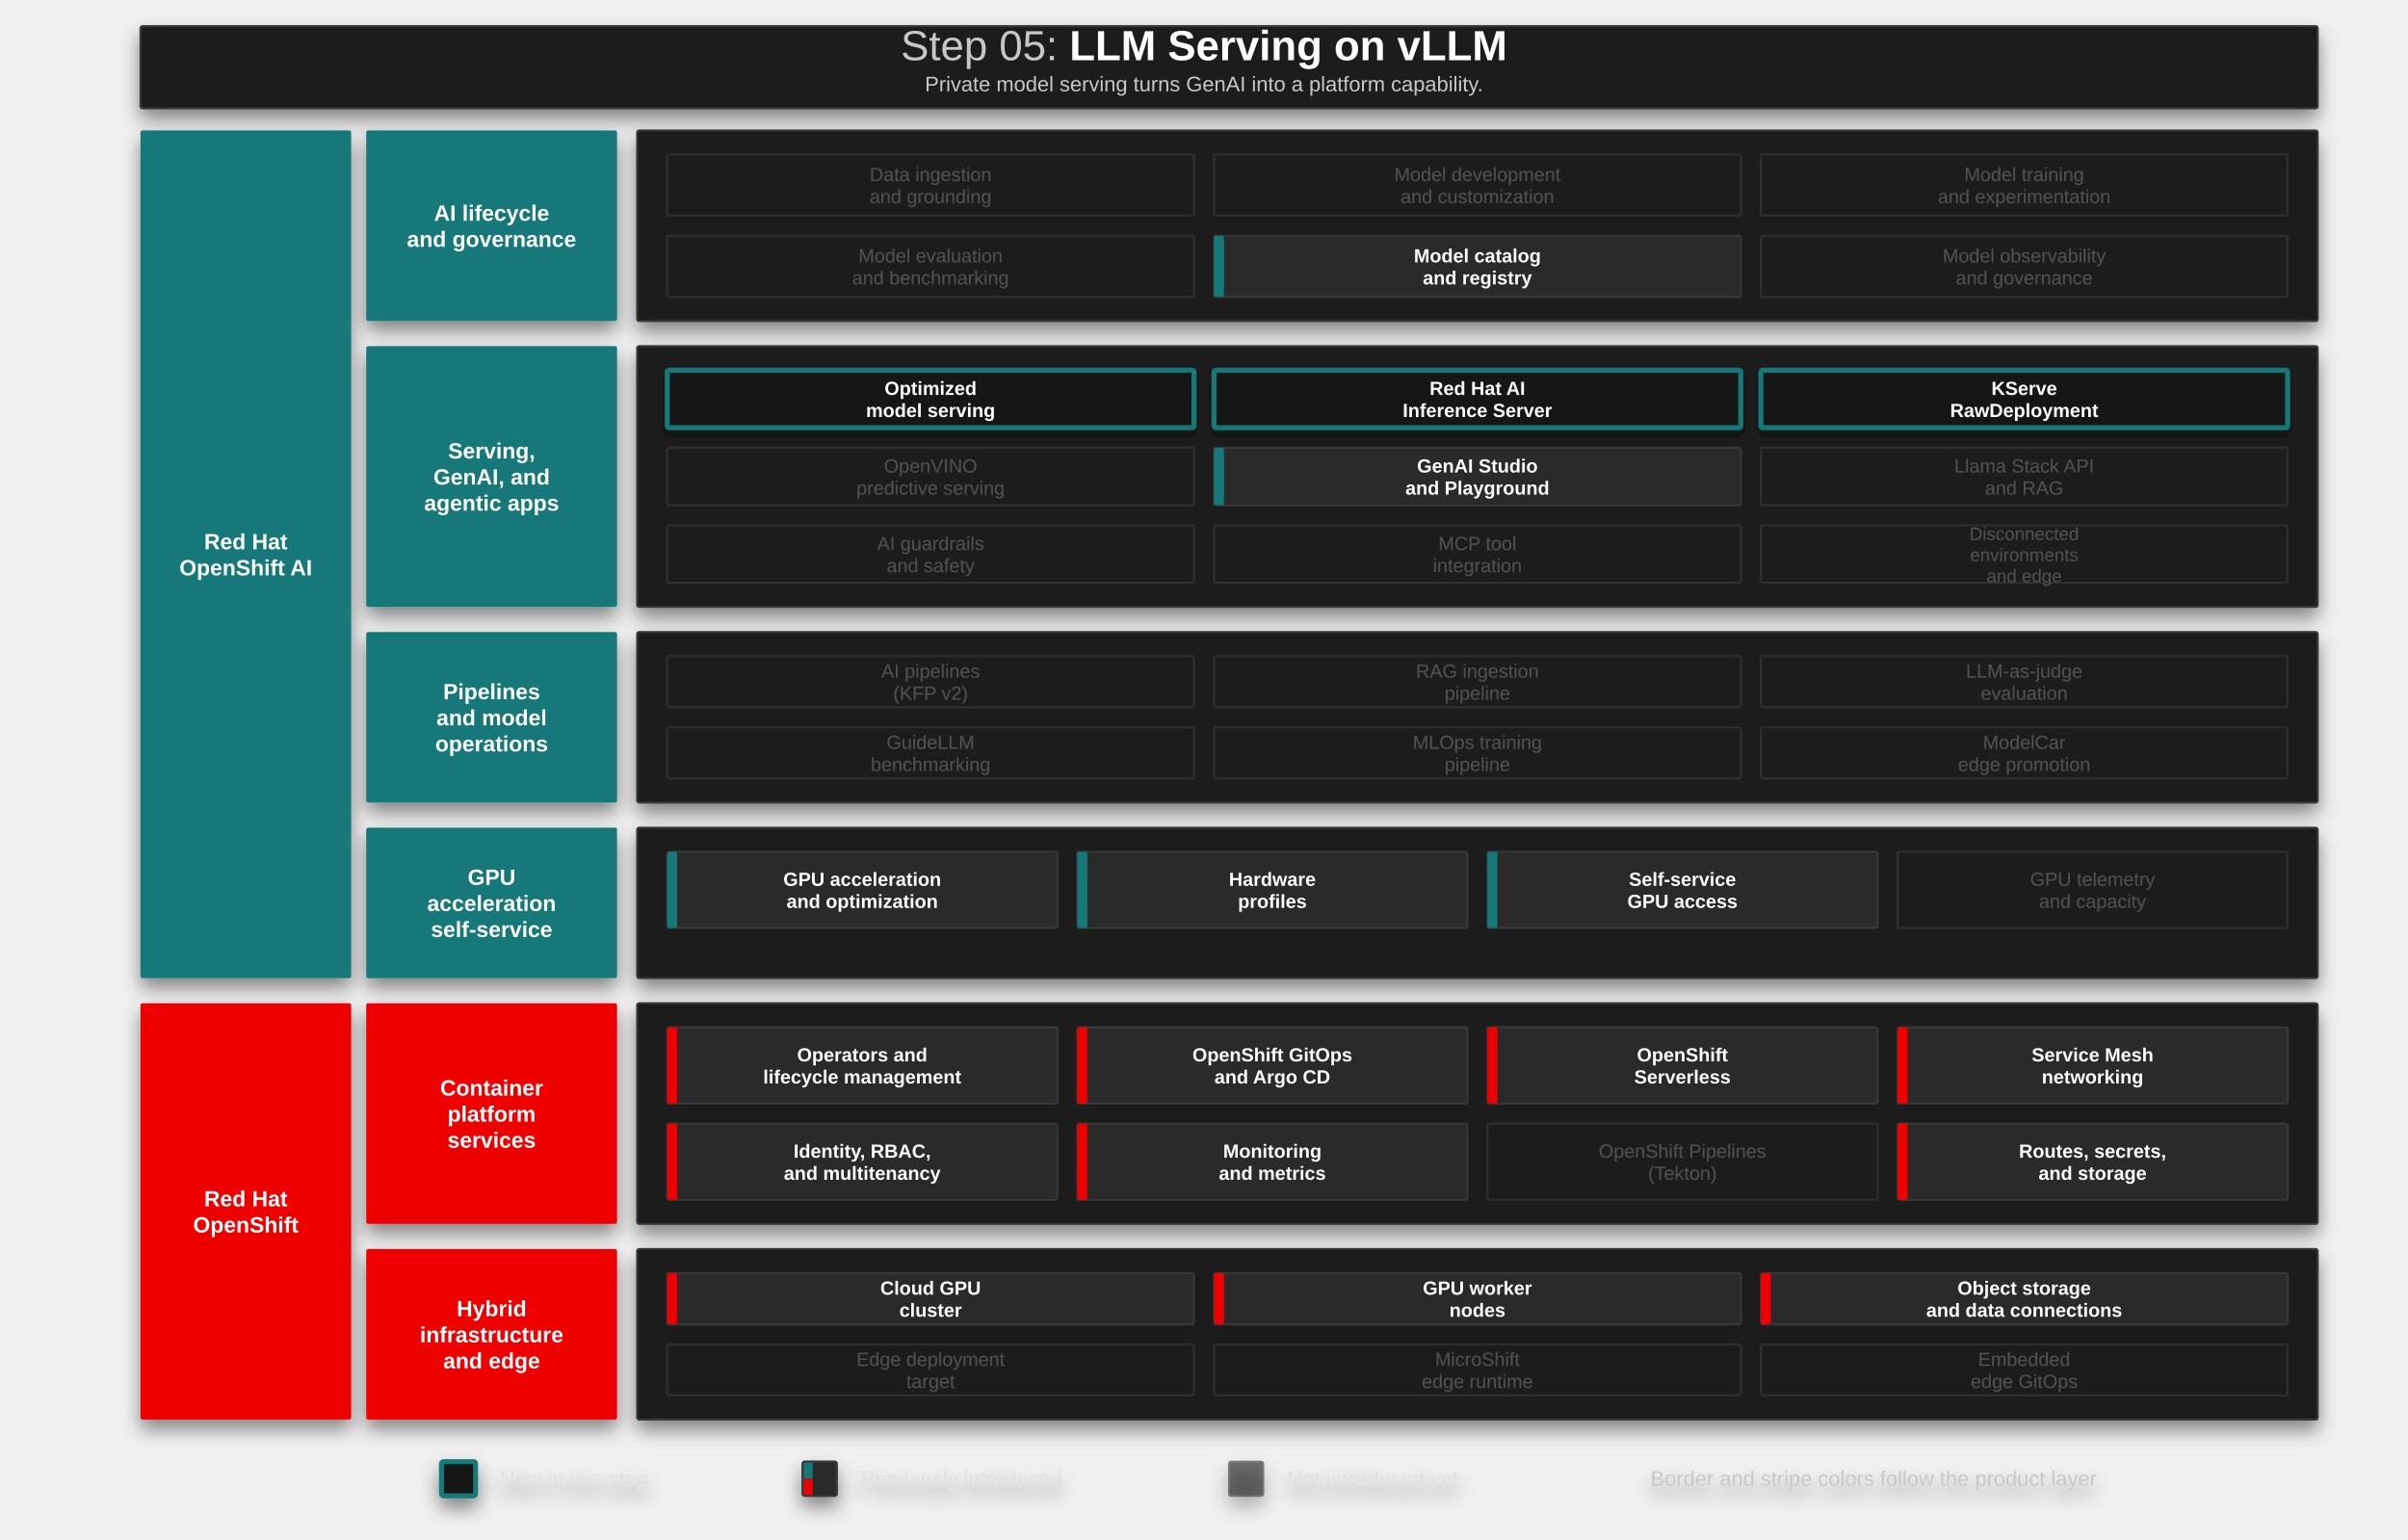
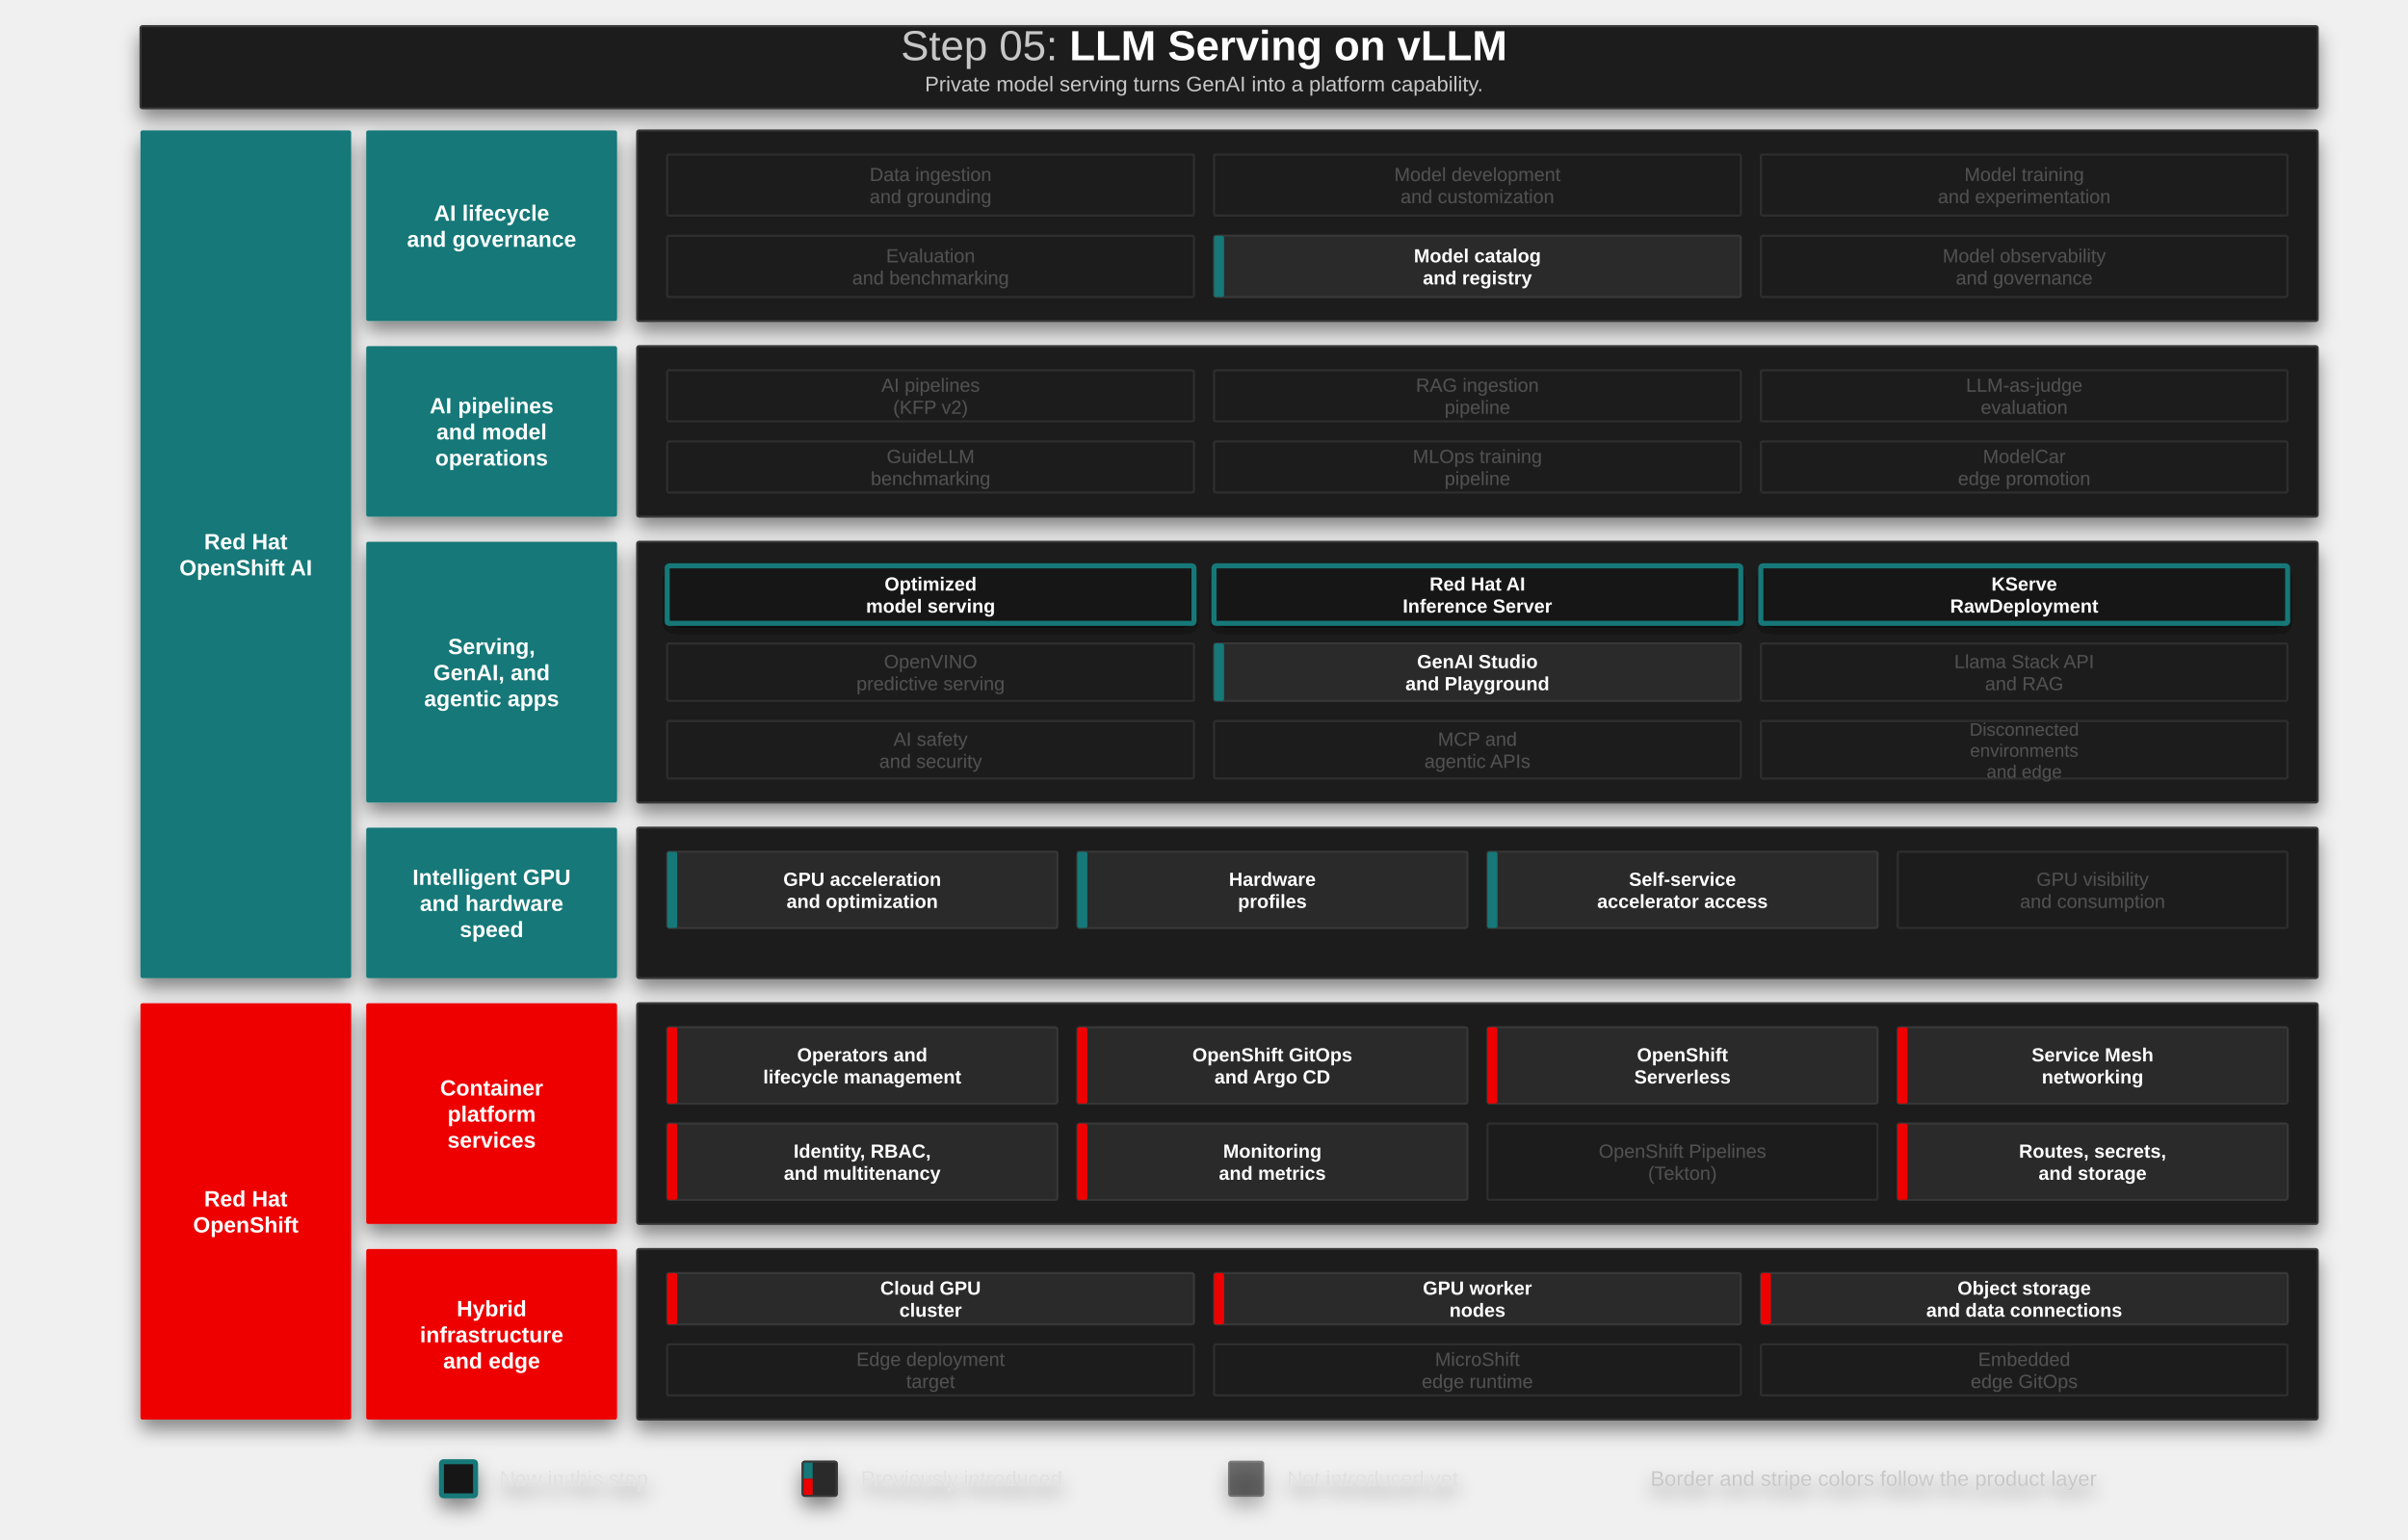
<svg xmlns="http://www.w3.org/2000/svg" width="2400" height="1535" viewBox="0 0 2400 1535" role="img" aria-labelledby="title desc">
  <style>.display{font-family:'Red Hat Display','Arial',sans-serif}.body{font-family:'Red Hat Text','Arial',sans-serif}</style>
  <defs>
    <filter id="lift" x="-20%" y="-20%" width="140%" height="140%">
      <feDropShadow dx="0" dy="6" stdDeviation="5" flood-color="#000" flood-opacity="0.55" />
    </filter>
    <filter id="panelShadow" x="-8%" y="-8%" width="116%" height="116%">
      <feDropShadow dx="0" dy="10" stdDeviation="9" flood-color="#000" flood-opacity="0.45" />
    </filter>
  </defs>
  <g filter="url(#panelShadow)">
    <rect x="140" y="26" width="2170" height="82" rx="2" fill="#1f1f1f" stroke="#383838" stroke-width="2" />
    <text x="1200.0" y="60" class="display" font-size="42" fill="#ffffff" font-weight="700" text-anchor="middle">
      <tspan fill="#c7c7c7" font-weight="500">Step 05:</tspan> LLM Serving on vLLM</text>
    <text x="1200.0" y="91" class="body" font-size="21" fill="#c7c7c7" text-anchor="middle">Private model serving turns GenAI into a platform capability.</text>
    <rect x="140" y="130" width="210" height="845" rx="2" fill="#147878" stroke="#147878" stroke-width="0" />
    <text x="245.0" y="547.5" class="body" font-size="22" fill="#ffffff" font-weight="700" text-anchor="middle">Red Hat</text>
    <text x="245.0" y="573.5" class="body" font-size="22" fill="#ffffff" font-weight="700" text-anchor="middle">OpenShift AI</text>
    <rect x="140" y="1000" width="210" height="415" rx="2" fill="#ee0000" stroke="#ee0000" stroke-width="0" />
    <text x="245.0" y="1202.5" class="body" font-size="22" fill="#ffffff" font-weight="700" text-anchor="middle">Red Hat</text>
    <text x="245.0" y="1228.5" class="body" font-size="22" fill="#ffffff" font-weight="700" text-anchor="middle">OpenShift</text>
    <rect x="365" y="130" width="250" height="190" rx="2" fill="#147878" stroke="#147878" stroke-width="0" />
    <text x="490.0" y="220.0" class="body" font-size="22" fill="#ffffff" font-weight="700" text-anchor="middle">AI lifecycle</text>
    <text x="490.0" y="246.0" class="body" font-size="22" fill="#ffffff" font-weight="700" text-anchor="middle">and governance</text>
    <rect x="635" y="130" width="1675" height="190" rx="2" fill="#1f1f1f" stroke="#383838" stroke-width="2" />
    <g opacity="0.62">
      <rect x="665.0" y="154.0" width="525.0" height="61.0" rx="2" fill="#1f1f1f" stroke="#383838" stroke-width="2.0" />
      <text x="927.5" y="180.5" class="body" font-size="19" fill="#707070" font-weight="450" text-anchor="middle">Data ingestion</text>
      <text x="927.5" y="202.5" class="body" font-size="19" fill="#707070" font-weight="450" text-anchor="middle">and grounding</text>
    </g>
    <g opacity="0.62">
      <rect x="1210.0" y="154.0" width="525.0" height="61.0" rx="2" fill="#1f1f1f" stroke="#383838" stroke-width="2.0" />
      <text x="1472.5" y="180.5" class="body" font-size="19" fill="#707070" font-weight="450" text-anchor="middle">Model development</text>
      <text x="1472.5" y="202.5" class="body" font-size="19" fill="#707070" font-weight="450" text-anchor="middle">and customization</text>
    </g>
    <g opacity="0.62">
      <rect x="1755.0" y="154.0" width="525.0" height="61.0" rx="2" fill="#1f1f1f" stroke="#383838" stroke-width="2.0" />
      <text x="2017.5" y="180.5" class="body" font-size="19" fill="#707070" font-weight="450" text-anchor="middle">Model training</text>
      <text x="2017.5" y="202.5" class="body" font-size="19" fill="#707070" font-weight="450" text-anchor="middle">and experimentation</text>
    </g>
    <g opacity="0.62">
      <rect x="665.0" y="235.0" width="525.0" height="61.0" rx="2" fill="#1f1f1f" stroke="#383838" stroke-width="2.0" />
-       <text x="927.5" y="261.5" class="body" font-size="19" fill="#707070" font-weight="450" text-anchor="middle">Model evaluation</text>
+       <text x="927.5" y="261.5" class="body" font-size="19" fill="#707070" font-weight="450" text-anchor="middle">Evaluation</text>
      <text x="927.5" y="283.5" class="body" font-size="19" fill="#707070" font-weight="450" text-anchor="middle">and benchmarking</text>
    </g>
    <g>
      <rect x="1210.0" y="235.0" width="525.0" height="61.0" rx="2" fill="#292929" stroke="#383838" stroke-width="2.0" />
      <rect x="1210.0" y="235.0" width="10" height="61.0" rx="2" fill="#147878" stroke="#147878" stroke-width="0" />
      <text x="1472.5" y="261.5" class="body" font-size="19" fill="#ffffff" font-weight="550" text-anchor="middle">Model catalog</text>
      <text x="1472.5" y="283.5" class="body" font-size="19" fill="#ffffff" font-weight="550" text-anchor="middle">and registry</text>
    </g>
    <g opacity="0.62">
      <rect x="1755.0" y="235.0" width="525.0" height="61.0" rx="2" fill="#1f1f1f" stroke="#383838" stroke-width="2.0" />
      <text x="2017.5" y="261.5" class="body" font-size="19" fill="#707070" font-weight="450" text-anchor="middle">Model observability</text>
      <text x="2017.5" y="283.5" class="body" font-size="19" fill="#707070" font-weight="450" text-anchor="middle">and governance</text>
    </g>
-     <rect x="365" y="345" width="250" height="260" rx="2" fill="#147878" stroke="#147878" stroke-width="0" />
-     <text x="490.0" y="457.0" class="body" font-size="22" fill="#ffffff" font-weight="700" text-anchor="middle">Serving,</text>
-     <text x="490.0" y="483.0" class="body" font-size="22" fill="#ffffff" font-weight="700" text-anchor="middle">GenAI, and</text>
-     <text x="490.0" y="509.0" class="body" font-size="22" fill="#ffffff" font-weight="700" text-anchor="middle">agentic apps</text>
-     <rect x="635" y="345" width="1675" height="260" rx="2" fill="#1f1f1f" stroke="#383838" stroke-width="2" />
+     <rect x="365" y="345" width="250" height="170" rx="2" fill="#147878" stroke="#147878" stroke-width="0" />
+     <text x="490.0" y="412.0" class="body" font-size="22" fill="#ffffff" font-weight="700" text-anchor="middle">AI pipelines</text>
+     <text x="490.0" y="438.0" class="body" font-size="22" fill="#ffffff" font-weight="700" text-anchor="middle">and model</text>
+     <text x="490.0" y="464.0" class="body" font-size="22" fill="#ffffff" font-weight="700" text-anchor="middle">operations</text>
+     <rect x="635" y="345" width="1675" height="170" rx="2" fill="#1f1f1f" stroke="#383838" stroke-width="2" />
+     <g opacity="0.62">
+       <rect x="665.0" y="369.0" width="525.0" height="51.0" rx="2" fill="#1f1f1f" stroke="#383838" stroke-width="2.0" />
+       <text x="927.5" y="390.5" class="body" font-size="19" fill="#707070" font-weight="450" text-anchor="middle">AI pipelines</text>
+       <text x="927.5" y="412.5" class="body" font-size="19" fill="#707070" font-weight="450" text-anchor="middle">(KFP v2)</text>
+     </g>
+     <g opacity="0.62">
+       <rect x="1210.0" y="369.0" width="525.0" height="51.0" rx="2" fill="#1f1f1f" stroke="#383838" stroke-width="2.0" />
+       <text x="1472.5" y="390.5" class="body" font-size="19" fill="#707070" font-weight="450" text-anchor="middle">RAG ingestion</text>
+       <text x="1472.5" y="412.5" class="body" font-size="19" fill="#707070" font-weight="450" text-anchor="middle">pipeline</text>
+     </g>
+     <g opacity="0.62">
+       <rect x="1755.0" y="369.0" width="525.0" height="51.0" rx="2" fill="#1f1f1f" stroke="#383838" stroke-width="2.0" />
+       <text x="2017.5" y="390.5" class="body" font-size="19" fill="#707070" font-weight="450" text-anchor="middle">LLM-as-judge</text>
+       <text x="2017.5" y="412.5" class="body" font-size="19" fill="#707070" font-weight="450" text-anchor="middle">evaluation</text>
+     </g>
+     <g opacity="0.62">
+       <rect x="665.0" y="440.0" width="525.0" height="51.0" rx="2" fill="#1f1f1f" stroke="#383838" stroke-width="2.0" />
+       <text x="927.5" y="461.5" class="body" font-size="19" fill="#707070" font-weight="450" text-anchor="middle">GuideLLM</text>
+       <text x="927.5" y="483.5" class="body" font-size="19" fill="#707070" font-weight="450" text-anchor="middle">benchmarking</text>
+     </g>
+     <g opacity="0.62">
+       <rect x="1210.0" y="440.0" width="525.0" height="51.0" rx="2" fill="#1f1f1f" stroke="#383838" stroke-width="2.0" />
+       <text x="1472.5" y="461.5" class="body" font-size="19" fill="#707070" font-weight="450" text-anchor="middle">MLOps training</text>
+       <text x="1472.5" y="483.5" class="body" font-size="19" fill="#707070" font-weight="450" text-anchor="middle">pipeline</text>
+     </g>
+     <g opacity="0.62">
+       <rect x="1755.0" y="440.0" width="525.0" height="51.0" rx="2" fill="#1f1f1f" stroke="#383838" stroke-width="2.0" />
+       <text x="2017.5" y="461.5" class="body" font-size="19" fill="#707070" font-weight="450" text-anchor="middle">ModelCar</text>
+       <text x="2017.5" y="483.5" class="body" font-size="19" fill="#707070" font-weight="450" text-anchor="middle">edge promotion</text>
+     </g>
+     <rect x="365" y="540" width="250" height="260" rx="2" fill="#147878" stroke="#147878" stroke-width="0" />
+     <text x="490.0" y="652.0" class="body" font-size="22" fill="#ffffff" font-weight="700" text-anchor="middle">Serving,</text>
+     <text x="490.0" y="678.0" class="body" font-size="22" fill="#ffffff" font-weight="700" text-anchor="middle">GenAI, and</text>
+     <text x="490.0" y="704.0" class="body" font-size="22" fill="#ffffff" font-weight="700" text-anchor="middle">agentic apps</text>
+     <rect x="635" y="540" width="1675" height="260" rx="2" fill="#1f1f1f" stroke="#383838" stroke-width="2" />
    <g filter="url(#lift)">
-       <rect x="665.0" y="369.0" width="525.0" height="57.333" rx="2" fill="#151515" stroke="#147878" stroke-width="5.0" />
-       <text x="927.5" y="393.667" class="body" font-size="19" fill="#ffffff" font-weight="700" text-anchor="middle">Optimized</text>
-       <text x="927.5" y="415.667" class="body" font-size="19" fill="#ffffff" font-weight="700" text-anchor="middle">model serving</text>
+       <rect x="665.0" y="564.0" width="525.0" height="57.333" rx="2" fill="#151515" stroke="#147878" stroke-width="5.0" />
+       <text x="927.5" y="588.667" class="body" font-size="19" fill="#ffffff" font-weight="700" text-anchor="middle">Optimized</text>
+       <text x="927.5" y="610.667" class="body" font-size="19" fill="#ffffff" font-weight="700" text-anchor="middle">model serving</text>
    </g>
    <g filter="url(#lift)">
-       <rect x="1210.0" y="369.0" width="525.0" height="57.333" rx="2" fill="#151515" stroke="#147878" stroke-width="5.0" />
-       <text x="1472.5" y="393.667" class="body" font-size="19" fill="#ffffff" font-weight="700" text-anchor="middle">Red Hat AI</text>
-       <text x="1472.5" y="415.667" class="body" font-size="19" fill="#ffffff" font-weight="700" text-anchor="middle">Inference Server</text>
+       <rect x="1210.0" y="564.0" width="525.0" height="57.333" rx="2" fill="#151515" stroke="#147878" stroke-width="5.0" />
+       <text x="1472.5" y="588.667" class="body" font-size="19" fill="#ffffff" font-weight="700" text-anchor="middle">Red Hat AI</text>
+       <text x="1472.5" y="610.667" class="body" font-size="19" fill="#ffffff" font-weight="700" text-anchor="middle">Inference Server</text>
    </g>
    <g filter="url(#lift)">
-       <rect x="1755.0" y="369.0" width="525.0" height="57.333" rx="2" fill="#151515" stroke="#147878" stroke-width="5.0" />
-       <text x="2017.5" y="393.667" class="body" font-size="19" fill="#ffffff" font-weight="700" text-anchor="middle">KServe</text>
-       <text x="2017.5" y="415.667" class="body" font-size="19" fill="#ffffff" font-weight="700" text-anchor="middle">RawDeployment</text>
-     </g>
-     <g opacity="0.62">
-       <rect x="665.0" y="446.333" width="525.0" height="57.333" rx="2" fill="#1f1f1f" stroke="#383838" stroke-width="2.0" />
-       <text x="927.5" y="471" class="body" font-size="19" fill="#707070" font-weight="450" text-anchor="middle">OpenVINO</text>
-       <text x="927.5" y="493" class="body" font-size="19" fill="#707070" font-weight="450" text-anchor="middle">predictive serving</text>
-     </g>
-     <g>
-       <rect x="1210.0" y="446.333" width="525.0" height="57.333" rx="2" fill="#292929" stroke="#383838" stroke-width="2.0" />
-       <rect x="1210.0" y="446.333" width="10" height="57.333" rx="2" fill="#147878" stroke="#147878" stroke-width="0" />
-       <text x="1472.5" y="471" class="body" font-size="19" fill="#ffffff" font-weight="550" text-anchor="middle">GenAI Studio</text>
-       <text x="1472.5" y="493" class="body" font-size="19" fill="#ffffff" font-weight="550" text-anchor="middle">and Playground</text>
-     </g>
-     <g opacity="0.62">
-       <rect x="1755.0" y="446.333" width="525.0" height="57.333" rx="2" fill="#1f1f1f" stroke="#383838" stroke-width="2.0" />
-       <text x="2017.5" y="471" class="body" font-size="19" fill="#707070" font-weight="450" text-anchor="middle">Llama Stack API</text>
-       <text x="2017.5" y="493" class="body" font-size="19" fill="#707070" font-weight="450" text-anchor="middle">and RAG</text>
-     </g>
-     <g opacity="0.62">
-       <rect x="665.0" y="523.667" width="525.0" height="57.333" rx="2" fill="#1f1f1f" stroke="#383838" stroke-width="2.0" />
-       <text x="927.5" y="548.333" class="body" font-size="19" fill="#707070" font-weight="450" text-anchor="middle">AI guardrails</text>
-       <text x="927.5" y="570.333" class="body" font-size="19" fill="#707070" font-weight="450" text-anchor="middle">and safety</text>
-     </g>
-     <g opacity="0.62">
-       <rect x="1210.0" y="523.667" width="525.0" height="57.333" rx="2" fill="#1f1f1f" stroke="#383838" stroke-width="2.0" />
-       <text x="1472.5" y="548.333" class="body" font-size="19" fill="#707070" font-weight="450" text-anchor="middle">MCP tool</text>
-       <text x="1472.5" y="570.333" class="body" font-size="19" fill="#707070" font-weight="450" text-anchor="middle">integration</text>
-     </g>
-     <g opacity="0.62">
-       <rect x="1755.0" y="523.667" width="525.0" height="57.333" rx="2" fill="#1f1f1f" stroke="#383838" stroke-width="2.0" />
-       <text x="2017.5" y="538.333" class="body" font-size="18" fill="#707070" font-weight="450" text-anchor="middle">Disconnected</text>
-       <text x="2017.5" y="559.333" class="body" font-size="18" fill="#707070" font-weight="450" text-anchor="middle">environments</text>
-       <text x="2017.5" y="580.333" class="body" font-size="18" fill="#707070" font-weight="450" text-anchor="middle">and edge</text>
-     </g>
-     <rect x="365" y="630" width="250" height="170" rx="2" fill="#147878" stroke="#147878" stroke-width="0" />
-     <text x="490.0" y="697.0" class="body" font-size="22" fill="#ffffff" font-weight="700" text-anchor="middle">Pipelines</text>
-     <text x="490.0" y="723.0" class="body" font-size="22" fill="#ffffff" font-weight="700" text-anchor="middle">and model</text>
-     <text x="490.0" y="749.0" class="body" font-size="22" fill="#ffffff" font-weight="700" text-anchor="middle">operations</text>
-     <rect x="635" y="630" width="1675" height="170" rx="2" fill="#1f1f1f" stroke="#383838" stroke-width="2" />
-     <g opacity="0.62">
-       <rect x="665.0" y="654.0" width="525.0" height="51.0" rx="2" fill="#1f1f1f" stroke="#383838" stroke-width="2.0" />
-       <text x="927.5" y="675.5" class="body" font-size="19" fill="#707070" font-weight="450" text-anchor="middle">AI pipelines</text>
-       <text x="927.5" y="697.5" class="body" font-size="19" fill="#707070" font-weight="450" text-anchor="middle">(KFP v2)</text>
-     </g>
-     <g opacity="0.62">
-       <rect x="1210.0" y="654.0" width="525.0" height="51.0" rx="2" fill="#1f1f1f" stroke="#383838" stroke-width="2.0" />
-       <text x="1472.5" y="675.5" class="body" font-size="19" fill="#707070" font-weight="450" text-anchor="middle">RAG ingestion</text>
-       <text x="1472.5" y="697.5" class="body" font-size="19" fill="#707070" font-weight="450" text-anchor="middle">pipeline</text>
-     </g>
-     <g opacity="0.62">
-       <rect x="1755.0" y="654.0" width="525.0" height="51.0" rx="2" fill="#1f1f1f" stroke="#383838" stroke-width="2.0" />
-       <text x="2017.5" y="675.5" class="body" font-size="19" fill="#707070" font-weight="450" text-anchor="middle">LLM-as-judge</text>
-       <text x="2017.5" y="697.5" class="body" font-size="19" fill="#707070" font-weight="450" text-anchor="middle">evaluation</text>
-     </g>
-     <g opacity="0.62">
-       <rect x="665.0" y="725.0" width="525.0" height="51.0" rx="2" fill="#1f1f1f" stroke="#383838" stroke-width="2.0" />
-       <text x="927.5" y="746.5" class="body" font-size="19" fill="#707070" font-weight="450" text-anchor="middle">GuideLLM</text>
-       <text x="927.5" y="768.5" class="body" font-size="19" fill="#707070" font-weight="450" text-anchor="middle">benchmarking</text>
-     </g>
-     <g opacity="0.62">
-       <rect x="1210.0" y="725.0" width="525.0" height="51.0" rx="2" fill="#1f1f1f" stroke="#383838" stroke-width="2.0" />
-       <text x="1472.5" y="746.5" class="body" font-size="19" fill="#707070" font-weight="450" text-anchor="middle">MLOps training</text>
-       <text x="1472.5" y="768.5" class="body" font-size="19" fill="#707070" font-weight="450" text-anchor="middle">pipeline</text>
-     </g>
-     <g opacity="0.62">
-       <rect x="1755.0" y="725.0" width="525.0" height="51.0" rx="2" fill="#1f1f1f" stroke="#383838" stroke-width="2.0" />
-       <text x="2017.5" y="746.5" class="body" font-size="19" fill="#707070" font-weight="450" text-anchor="middle">ModelCar</text>
-       <text x="2017.5" y="768.5" class="body" font-size="19" fill="#707070" font-weight="450" text-anchor="middle">edge promotion</text>
+       <rect x="1755.0" y="564.0" width="525.0" height="57.333" rx="2" fill="#151515" stroke="#147878" stroke-width="5.0" />
+       <text x="2017.5" y="588.667" class="body" font-size="19" fill="#ffffff" font-weight="700" text-anchor="middle">KServe</text>
+       <text x="2017.5" y="610.667" class="body" font-size="19" fill="#ffffff" font-weight="700" text-anchor="middle">RawDeployment</text>
+     </g>
+     <g opacity="0.62">
+       <rect x="665.0" y="641.333" width="525.0" height="57.333" rx="2" fill="#1f1f1f" stroke="#383838" stroke-width="2.0" />
+       <text x="927.5" y="666.0" class="body" font-size="19" fill="#707070" font-weight="450" text-anchor="middle">OpenVINO</text>
+       <text x="927.5" y="688.0" class="body" font-size="19" fill="#707070" font-weight="450" text-anchor="middle">predictive serving</text>
+     </g>
+     <g>
+       <rect x="1210.0" y="641.333" width="525.0" height="57.333" rx="2" fill="#292929" stroke="#383838" stroke-width="2.0" />
+       <rect x="1210.0" y="641.333" width="10" height="57.333" rx="2" fill="#147878" stroke="#147878" stroke-width="0" />
+       <text x="1472.5" y="666.0" class="body" font-size="19" fill="#ffffff" font-weight="550" text-anchor="middle">GenAI Studio</text>
+       <text x="1472.5" y="688.0" class="body" font-size="19" fill="#ffffff" font-weight="550" text-anchor="middle">and Playground</text>
+     </g>
+     <g opacity="0.62">
+       <rect x="1755.0" y="641.333" width="525.0" height="57.333" rx="2" fill="#1f1f1f" stroke="#383838" stroke-width="2.0" />
+       <text x="2017.5" y="666.0" class="body" font-size="19" fill="#707070" font-weight="450" text-anchor="middle">Llama Stack API</text>
+       <text x="2017.5" y="688.0" class="body" font-size="19" fill="#707070" font-weight="450" text-anchor="middle">and RAG</text>
+     </g>
+     <g opacity="0.62">
+       <rect x="665.0" y="718.667" width="525.0" height="57.333" rx="2" fill="#1f1f1f" stroke="#383838" stroke-width="2.0" />
+       <text x="927.5" y="743.333" class="body" font-size="19" fill="#707070" font-weight="450" text-anchor="middle">AI safety</text>
+       <text x="927.5" y="765.333" class="body" font-size="19" fill="#707070" font-weight="450" text-anchor="middle">and security</text>
+     </g>
+     <g opacity="0.62">
+       <rect x="1210.0" y="718.667" width="525.0" height="57.333" rx="2" fill="#1f1f1f" stroke="#383838" stroke-width="2.0" />
+       <text x="1472.5" y="743.333" class="body" font-size="19" fill="#707070" font-weight="450" text-anchor="middle">MCP and</text>
+       <text x="1472.5" y="765.333" class="body" font-size="19" fill="#707070" font-weight="450" text-anchor="middle">agentic APIs</text>
+     </g>
+     <g opacity="0.62">
+       <rect x="1755.0" y="718.667" width="525.0" height="57.333" rx="2" fill="#1f1f1f" stroke="#383838" stroke-width="2.0" />
+       <text x="2017.5" y="733.333" class="body" font-size="18" fill="#707070" font-weight="450" text-anchor="middle">Disconnected</text>
+       <text x="2017.5" y="754.333" class="body" font-size="18" fill="#707070" font-weight="450" text-anchor="middle">environments</text>
+       <text x="2017.5" y="775.333" class="body" font-size="18" fill="#707070" font-weight="450" text-anchor="middle">and edge</text>
    </g>
    <rect x="365" y="825" width="250" height="150" rx="2" fill="#147878" stroke="#147878" stroke-width="0" />
-     <text x="490.0" y="882.0" class="body" font-size="22" fill="#ffffff" font-weight="700" text-anchor="middle">GPU</text>
-     <text x="490.0" y="908.0" class="body" font-size="22" fill="#ffffff" font-weight="700" text-anchor="middle">acceleration</text>
-     <text x="490.0" y="934.0" class="body" font-size="22" fill="#ffffff" font-weight="700" text-anchor="middle">self-service</text>
+     <text x="490.0" y="882.0" class="body" font-size="22" fill="#ffffff" font-weight="700" text-anchor="middle">Intelligent GPU</text>
+     <text x="490.0" y="908.0" class="body" font-size="22" fill="#ffffff" font-weight="700" text-anchor="middle">and hardware</text>
+     <text x="490.0" y="934.0" class="body" font-size="22" fill="#ffffff" font-weight="700" text-anchor="middle">speed</text>
    <rect x="635" y="825" width="1675" height="150" rx="2" fill="#1f1f1f" stroke="#383838" stroke-width="2" />
    <g>
      <rect x="665.0" y="849" width="388.75" height="76" rx="2" fill="#292929" stroke="#383838" stroke-width="2.0" />
      <rect x="665.0" y="849" width="10" height="76" rx="2" fill="#147878" stroke="#147878" stroke-width="0" />
      <text x="859.375" y="883.0" class="body" font-size="19" fill="#ffffff" font-weight="550" text-anchor="middle">GPU acceleration</text>
      <text x="859.375" y="905.0" class="body" font-size="19" fill="#ffffff" font-weight="550" text-anchor="middle">and optimization</text>
    </g>
    <g>
      <rect x="1073.75" y="849" width="388.75" height="76" rx="2" fill="#292929" stroke="#383838" stroke-width="2.0" />
      <rect x="1073.75" y="849" width="10" height="76" rx="2" fill="#147878" stroke="#147878" stroke-width="0" />
      <text x="1268.125" y="883.0" class="body" font-size="19" fill="#ffffff" font-weight="550" text-anchor="middle">Hardware</text>
      <text x="1268.125" y="905.0" class="body" font-size="19" fill="#ffffff" font-weight="550" text-anchor="middle">profiles</text>
    </g>
    <g>
      <rect x="1482.5" y="849" width="388.75" height="76" rx="2" fill="#292929" stroke="#383838" stroke-width="2.0" />
      <rect x="1482.5" y="849" width="10" height="76" rx="2" fill="#147878" stroke="#147878" stroke-width="0" />
      <text x="1676.875" y="883.0" class="body" font-size="19" fill="#ffffff" font-weight="550" text-anchor="middle">Self-service</text>
-       <text x="1676.875" y="905.0" class="body" font-size="19" fill="#ffffff" font-weight="550" text-anchor="middle">GPU access</text>
+       <text x="1676.875" y="905.0" class="body" font-size="19" fill="#ffffff" font-weight="550" text-anchor="middle">accelerator access</text>
    </g>
    <g opacity="0.62">
      <rect x="1891.25" y="849" width="388.75" height="76" rx="2" fill="#1f1f1f" stroke="#383838" stroke-width="2.0" />
-       <text x="2085.625" y="883.0" class="body" font-size="19" fill="#707070" font-weight="450" text-anchor="middle">GPU telemetry</text>
-       <text x="2085.625" y="905.0" class="body" font-size="19" fill="#707070" font-weight="450" text-anchor="middle">and capacity</text>
+       <text x="2085.625" y="883.0" class="body" font-size="19" fill="#707070" font-weight="450" text-anchor="middle">GPU visibility</text>
+       <text x="2085.625" y="905.0" class="body" font-size="19" fill="#707070" font-weight="450" text-anchor="middle">and consumption</text>
    </g>
    <rect x="365" y="1000" width="250" height="220" rx="2" fill="#ee0000" stroke="#ee0000" stroke-width="0" />
    <text x="490.0" y="1092.0" class="body" font-size="22" fill="#ffffff" font-weight="700" text-anchor="middle">Container</text>
    <text x="490.0" y="1118.0" class="body" font-size="22" fill="#ffffff" font-weight="700" text-anchor="middle">platform</text>
    <text x="490.0" y="1144.0" class="body" font-size="22" fill="#ffffff" font-weight="700" text-anchor="middle">services</text>
    <rect x="635" y="1000" width="1675" height="220" rx="2" fill="#1f1f1f" stroke="#383838" stroke-width="2" />
    <g>
      <rect x="665.0" y="1024" width="388.75" height="76" rx="2" fill="#292929" stroke="#383838" stroke-width="2.0" />
      <rect x="665.0" y="1024" width="10" height="76" rx="2" fill="#ee0000" stroke="#ee0000" stroke-width="0" />
      <text x="859.375" y="1058.0" class="body" font-size="19" fill="#ffffff" font-weight="550" text-anchor="middle">Operators and</text>
      <text x="859.375" y="1080.0" class="body" font-size="19" fill="#ffffff" font-weight="550" text-anchor="middle">lifecycle management</text>
    </g>
    <g>
      <rect x="1073.75" y="1024" width="388.75" height="76" rx="2" fill="#292929" stroke="#383838" stroke-width="2.0" />
      <rect x="1073.75" y="1024" width="10" height="76" rx="2" fill="#ee0000" stroke="#ee0000" stroke-width="0" />
      <text x="1268.125" y="1058.0" class="body" font-size="19" fill="#ffffff" font-weight="550" text-anchor="middle">OpenShift GitOps</text>
      <text x="1268.125" y="1080.0" class="body" font-size="19" fill="#ffffff" font-weight="550" text-anchor="middle">and Argo CD</text>
    </g>
    <g>
      <rect x="1482.5" y="1024" width="388.75" height="76" rx="2" fill="#292929" stroke="#383838" stroke-width="2.0" />
      <rect x="1482.5" y="1024" width="10" height="76" rx="2" fill="#ee0000" stroke="#ee0000" stroke-width="0" />
      <text x="1676.875" y="1058.0" class="body" font-size="19" fill="#ffffff" font-weight="550" text-anchor="middle">OpenShift</text>
      <text x="1676.875" y="1080.0" class="body" font-size="19" fill="#ffffff" font-weight="550" text-anchor="middle">Serverless</text>
    </g>
    <g>
      <rect x="1891.25" y="1024" width="388.75" height="76" rx="2" fill="#292929" stroke="#383838" stroke-width="2.0" />
      <rect x="1891.25" y="1024" width="10" height="76" rx="2" fill="#ee0000" stroke="#ee0000" stroke-width="0" />
      <text x="2085.625" y="1058.0" class="body" font-size="19" fill="#ffffff" font-weight="550" text-anchor="middle">Service Mesh</text>
      <text x="2085.625" y="1080.0" class="body" font-size="19" fill="#ffffff" font-weight="550" text-anchor="middle">networking</text>
    </g>
    <g>
      <rect x="665.0" y="1120" width="388.75" height="76" rx="2" fill="#292929" stroke="#383838" stroke-width="2.0" />
      <rect x="665.0" y="1120" width="10" height="76" rx="2" fill="#ee0000" stroke="#ee0000" stroke-width="0" />
      <text x="859.375" y="1154.0" class="body" font-size="19" fill="#ffffff" font-weight="550" text-anchor="middle">Identity, RBAC,</text>
      <text x="859.375" y="1176.0" class="body" font-size="19" fill="#ffffff" font-weight="550" text-anchor="middle">and multitenancy</text>
    </g>
    <g>
      <rect x="1073.75" y="1120" width="388.75" height="76" rx="2" fill="#292929" stroke="#383838" stroke-width="2.0" />
      <rect x="1073.75" y="1120" width="10" height="76" rx="2" fill="#ee0000" stroke="#ee0000" stroke-width="0" />
      <text x="1268.125" y="1154.0" class="body" font-size="19" fill="#ffffff" font-weight="550" text-anchor="middle">Monitoring</text>
      <text x="1268.125" y="1176.0" class="body" font-size="19" fill="#ffffff" font-weight="550" text-anchor="middle">and metrics</text>
    </g>
    <g opacity="0.62">
      <rect x="1482.5" y="1120" width="388.75" height="76" rx="2" fill="#1f1f1f" stroke="#383838" stroke-width="2.0" />
      <text x="1676.875" y="1154.0" class="body" font-size="19" fill="#707070" font-weight="450" text-anchor="middle">OpenShift Pipelines</text>
      <text x="1676.875" y="1176.0" class="body" font-size="19" fill="#707070" font-weight="450" text-anchor="middle">(Tekton)</text>
    </g>
    <g>
      <rect x="1891.25" y="1120" width="388.75" height="76" rx="2" fill="#292929" stroke="#383838" stroke-width="2.0" />
      <rect x="1891.25" y="1120" width="10" height="76" rx="2" fill="#ee0000" stroke="#ee0000" stroke-width="0" />
      <text x="2085.625" y="1154.0" class="body" font-size="19" fill="#ffffff" font-weight="550" text-anchor="middle">Routes, secrets,</text>
      <text x="2085.625" y="1176.0" class="body" font-size="19" fill="#ffffff" font-weight="550" text-anchor="middle">and storage</text>
    </g>
    <rect x="365" y="1245" width="250" height="170" rx="2" fill="#ee0000" stroke="#ee0000" stroke-width="0" />
    <text x="490.0" y="1312.0" class="body" font-size="22" fill="#ffffff" font-weight="700" text-anchor="middle">Hybrid</text>
    <text x="490.0" y="1338.0" class="body" font-size="22" fill="#ffffff" font-weight="700" text-anchor="middle">infrastructure</text>
    <text x="490.0" y="1364.0" class="body" font-size="22" fill="#ffffff" font-weight="700" text-anchor="middle">and edge</text>
    <rect x="635" y="1245" width="1675" height="170" rx="2" fill="#1f1f1f" stroke="#383838" stroke-width="2" />
    <g>
      <rect x="665.0" y="1269.0" width="525.0" height="51.0" rx="2" fill="#292929" stroke="#383838" stroke-width="2.0" />
      <rect x="665.0" y="1269.0" width="10" height="51.0" rx="2" fill="#ee0000" stroke="#ee0000" stroke-width="0" />
      <text x="927.5" y="1290.5" class="body" font-size="19" fill="#ffffff" font-weight="550" text-anchor="middle">Cloud GPU</text>
      <text x="927.5" y="1312.5" class="body" font-size="19" fill="#ffffff" font-weight="550" text-anchor="middle">cluster</text>
    </g>
    <g>
      <rect x="1210.0" y="1269.0" width="525.0" height="51.0" rx="2" fill="#292929" stroke="#383838" stroke-width="2.0" />
      <rect x="1210.0" y="1269.0" width="10" height="51.0" rx="2" fill="#ee0000" stroke="#ee0000" stroke-width="0" />
      <text x="1472.5" y="1290.5" class="body" font-size="19" fill="#ffffff" font-weight="550" text-anchor="middle">GPU worker</text>
      <text x="1472.5" y="1312.5" class="body" font-size="19" fill="#ffffff" font-weight="550" text-anchor="middle">nodes</text>
    </g>
    <g>
      <rect x="1755.0" y="1269.0" width="525.0" height="51.0" rx="2" fill="#292929" stroke="#383838" stroke-width="2.0" />
      <rect x="1755.0" y="1269.0" width="10" height="51.0" rx="2" fill="#ee0000" stroke="#ee0000" stroke-width="0" />
      <text x="2017.5" y="1290.5" class="body" font-size="19" fill="#ffffff" font-weight="550" text-anchor="middle">Object storage</text>
      <text x="2017.5" y="1312.5" class="body" font-size="19" fill="#ffffff" font-weight="550" text-anchor="middle">and data connections</text>
    </g>
    <g opacity="0.62">
      <rect x="665.0" y="1340.0" width="525.0" height="51.0" rx="2" fill="#1f1f1f" stroke="#383838" stroke-width="2.0" />
      <text x="927.5" y="1361.5" class="body" font-size="19" fill="#707070" font-weight="450" text-anchor="middle">Edge deployment</text>
      <text x="927.5" y="1383.5" class="body" font-size="19" fill="#707070" font-weight="450" text-anchor="middle">target</text>
    </g>
    <g opacity="0.62">
      <rect x="1210.0" y="1340.0" width="525.0" height="51.0" rx="2" fill="#1f1f1f" stroke="#383838" stroke-width="2.0" />
      <text x="1472.5" y="1361.5" class="body" font-size="19" fill="#707070" font-weight="450" text-anchor="middle">MicroShift</text>
      <text x="1472.5" y="1383.5" class="body" font-size="19" fill="#707070" font-weight="450" text-anchor="middle">edge runtime</text>
    </g>
    <g opacity="0.62">
      <rect x="1755.0" y="1340.0" width="525.0" height="51.0" rx="2" fill="#1f1f1f" stroke="#383838" stroke-width="2.0" />
      <text x="2017.5" y="1361.5" class="body" font-size="19" fill="#707070" font-weight="450" text-anchor="middle">Embedded</text>
      <text x="2017.5" y="1383.5" class="body" font-size="19" fill="#707070" font-weight="450" text-anchor="middle">edge GitOps</text>
    </g>
    <rect x="440" y="1457" width="34" height="34" rx="2" fill="#151515" stroke="#147878" stroke-width="5" />
    <text x="498" y="1481" class="body" font-size="21" fill="#e0e0e0">New in this step</text>
    <rect x="800" y="1457" width="34" height="34" rx="2" fill="#292929" stroke="#383838" stroke-width="2" />
    <rect x="800" y="1457" width="10" height="17" rx="0" fill="#147878" stroke="#147878" stroke-width="0" />
    <rect x="800" y="1474" width="10" height="17" rx="0" fill="#ee0000" stroke="#ee0000" stroke-width="0" />
    <rect x="800" y="1457" width="34" height="34" rx="2" fill="none" stroke="#383838" stroke-width="2" />
    <text x="858" y="1481" class="body" font-size="21" fill="#e0e0e0">Previously introduced</text>
    <rect x="1225" y="1457" width="34" height="34" rx="2" fill="#1f1f1f" stroke="#383838" stroke-width="2" opacity="0.62" />
    <text x="1283" y="1481" class="body" font-size="21" fill="#e0e0e0">Not introduced yet</text>
    <text x="1645" y="1481" class="body" font-size="21" fill="#c7c7c7">Border and stripe colors follow the product layer</text>
  </g>
</svg>
